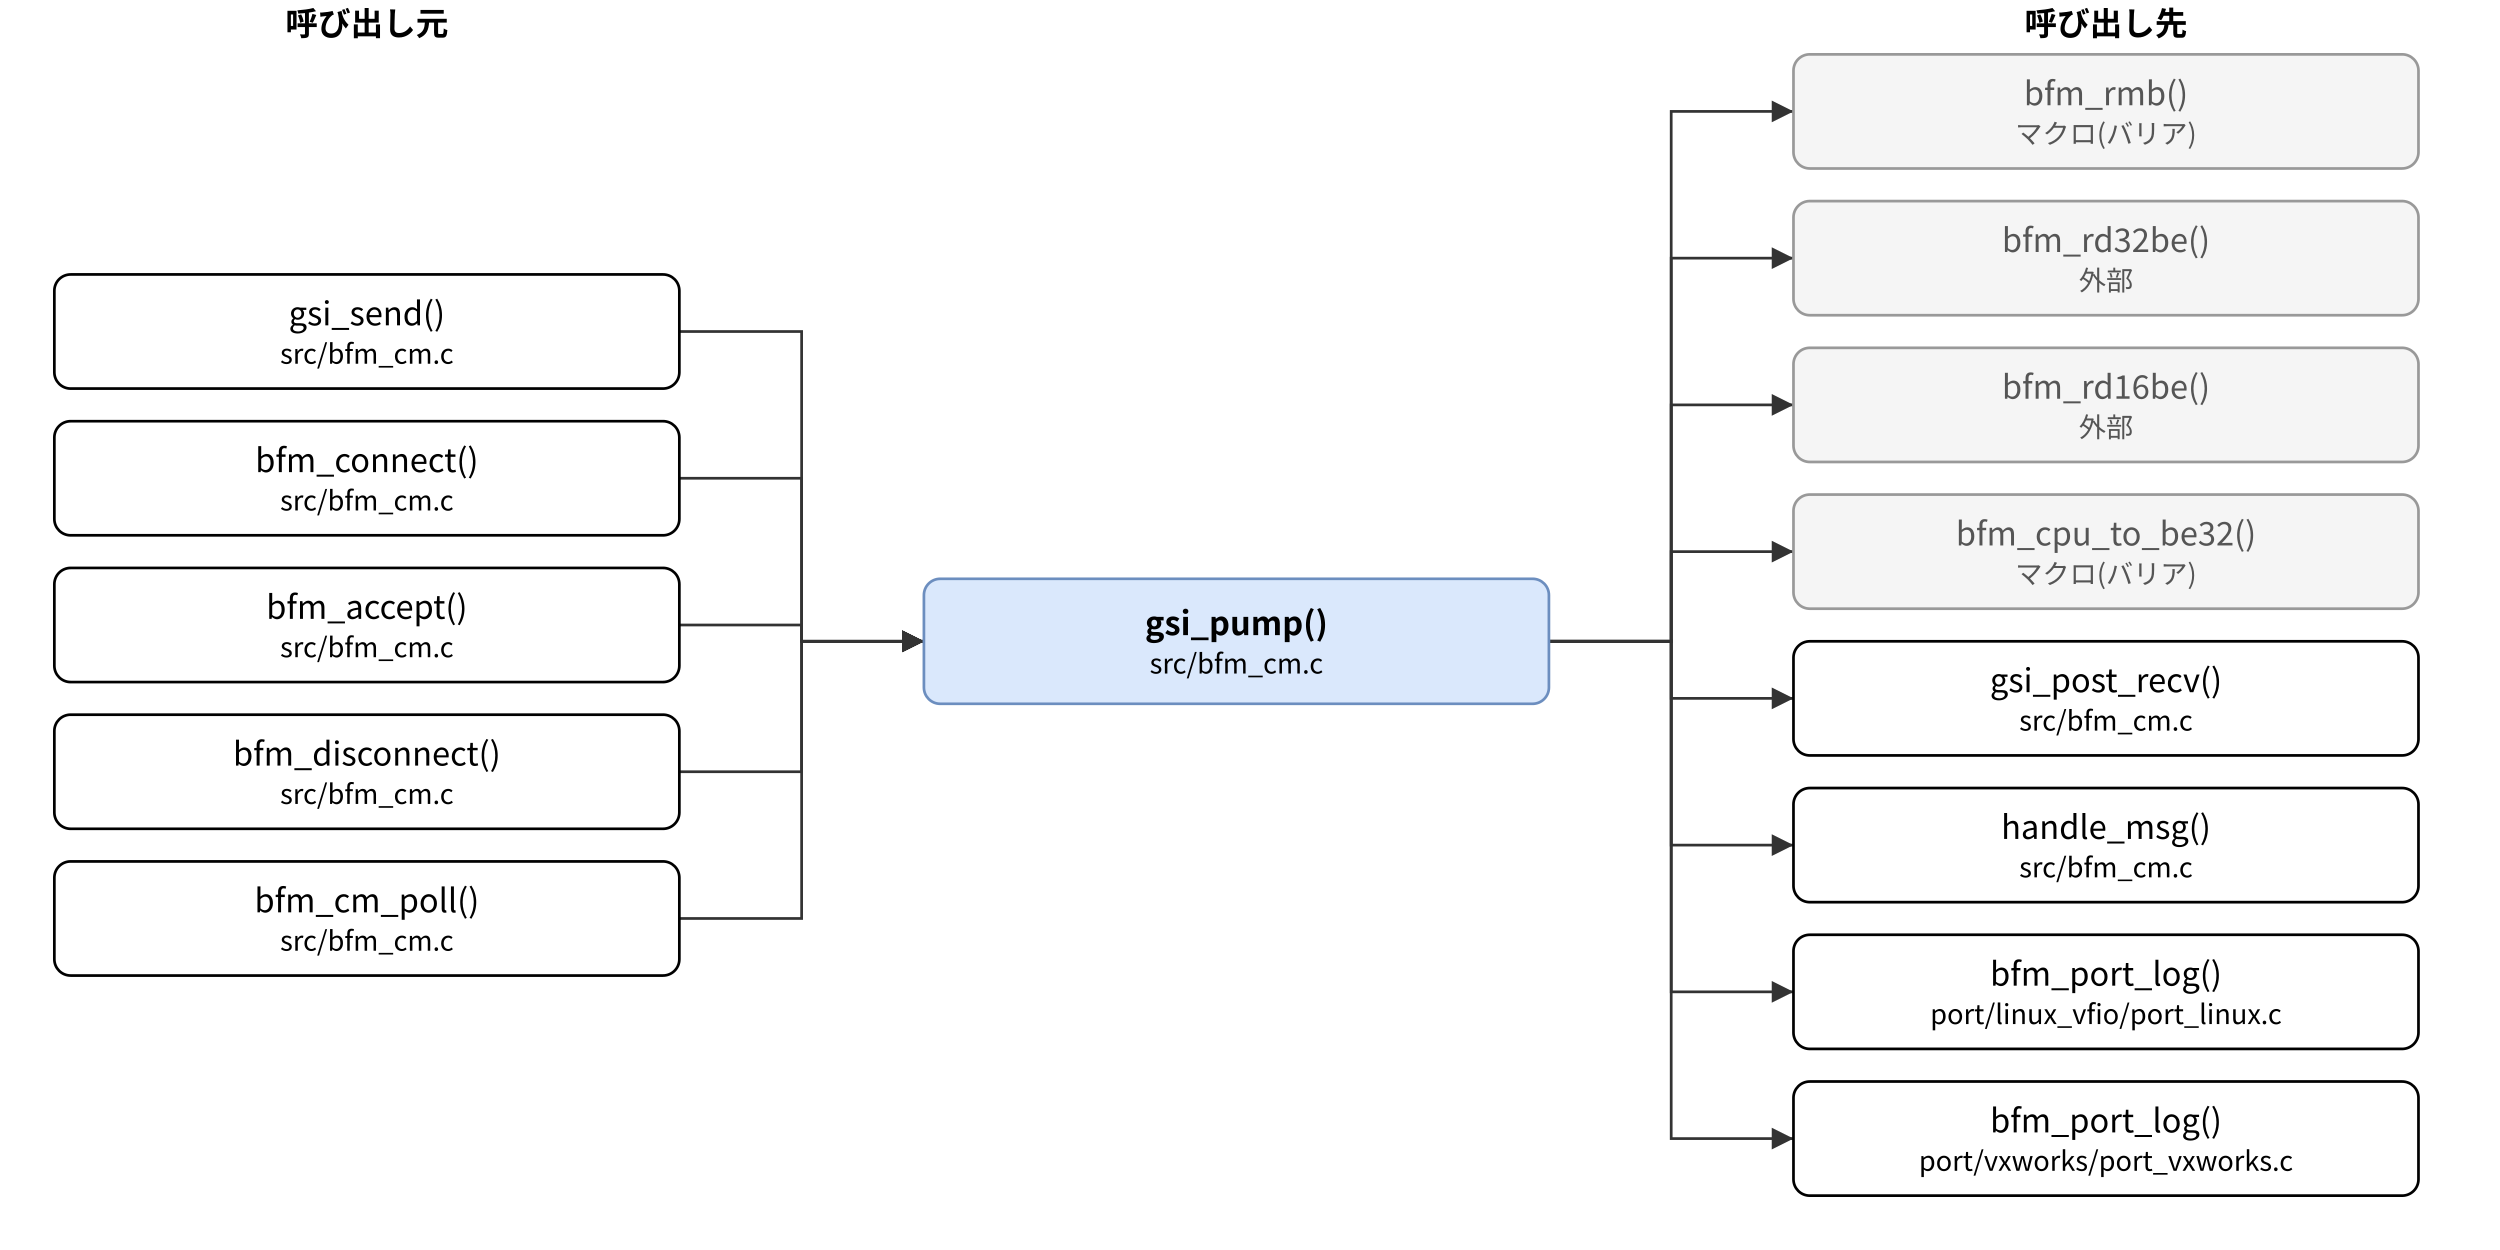
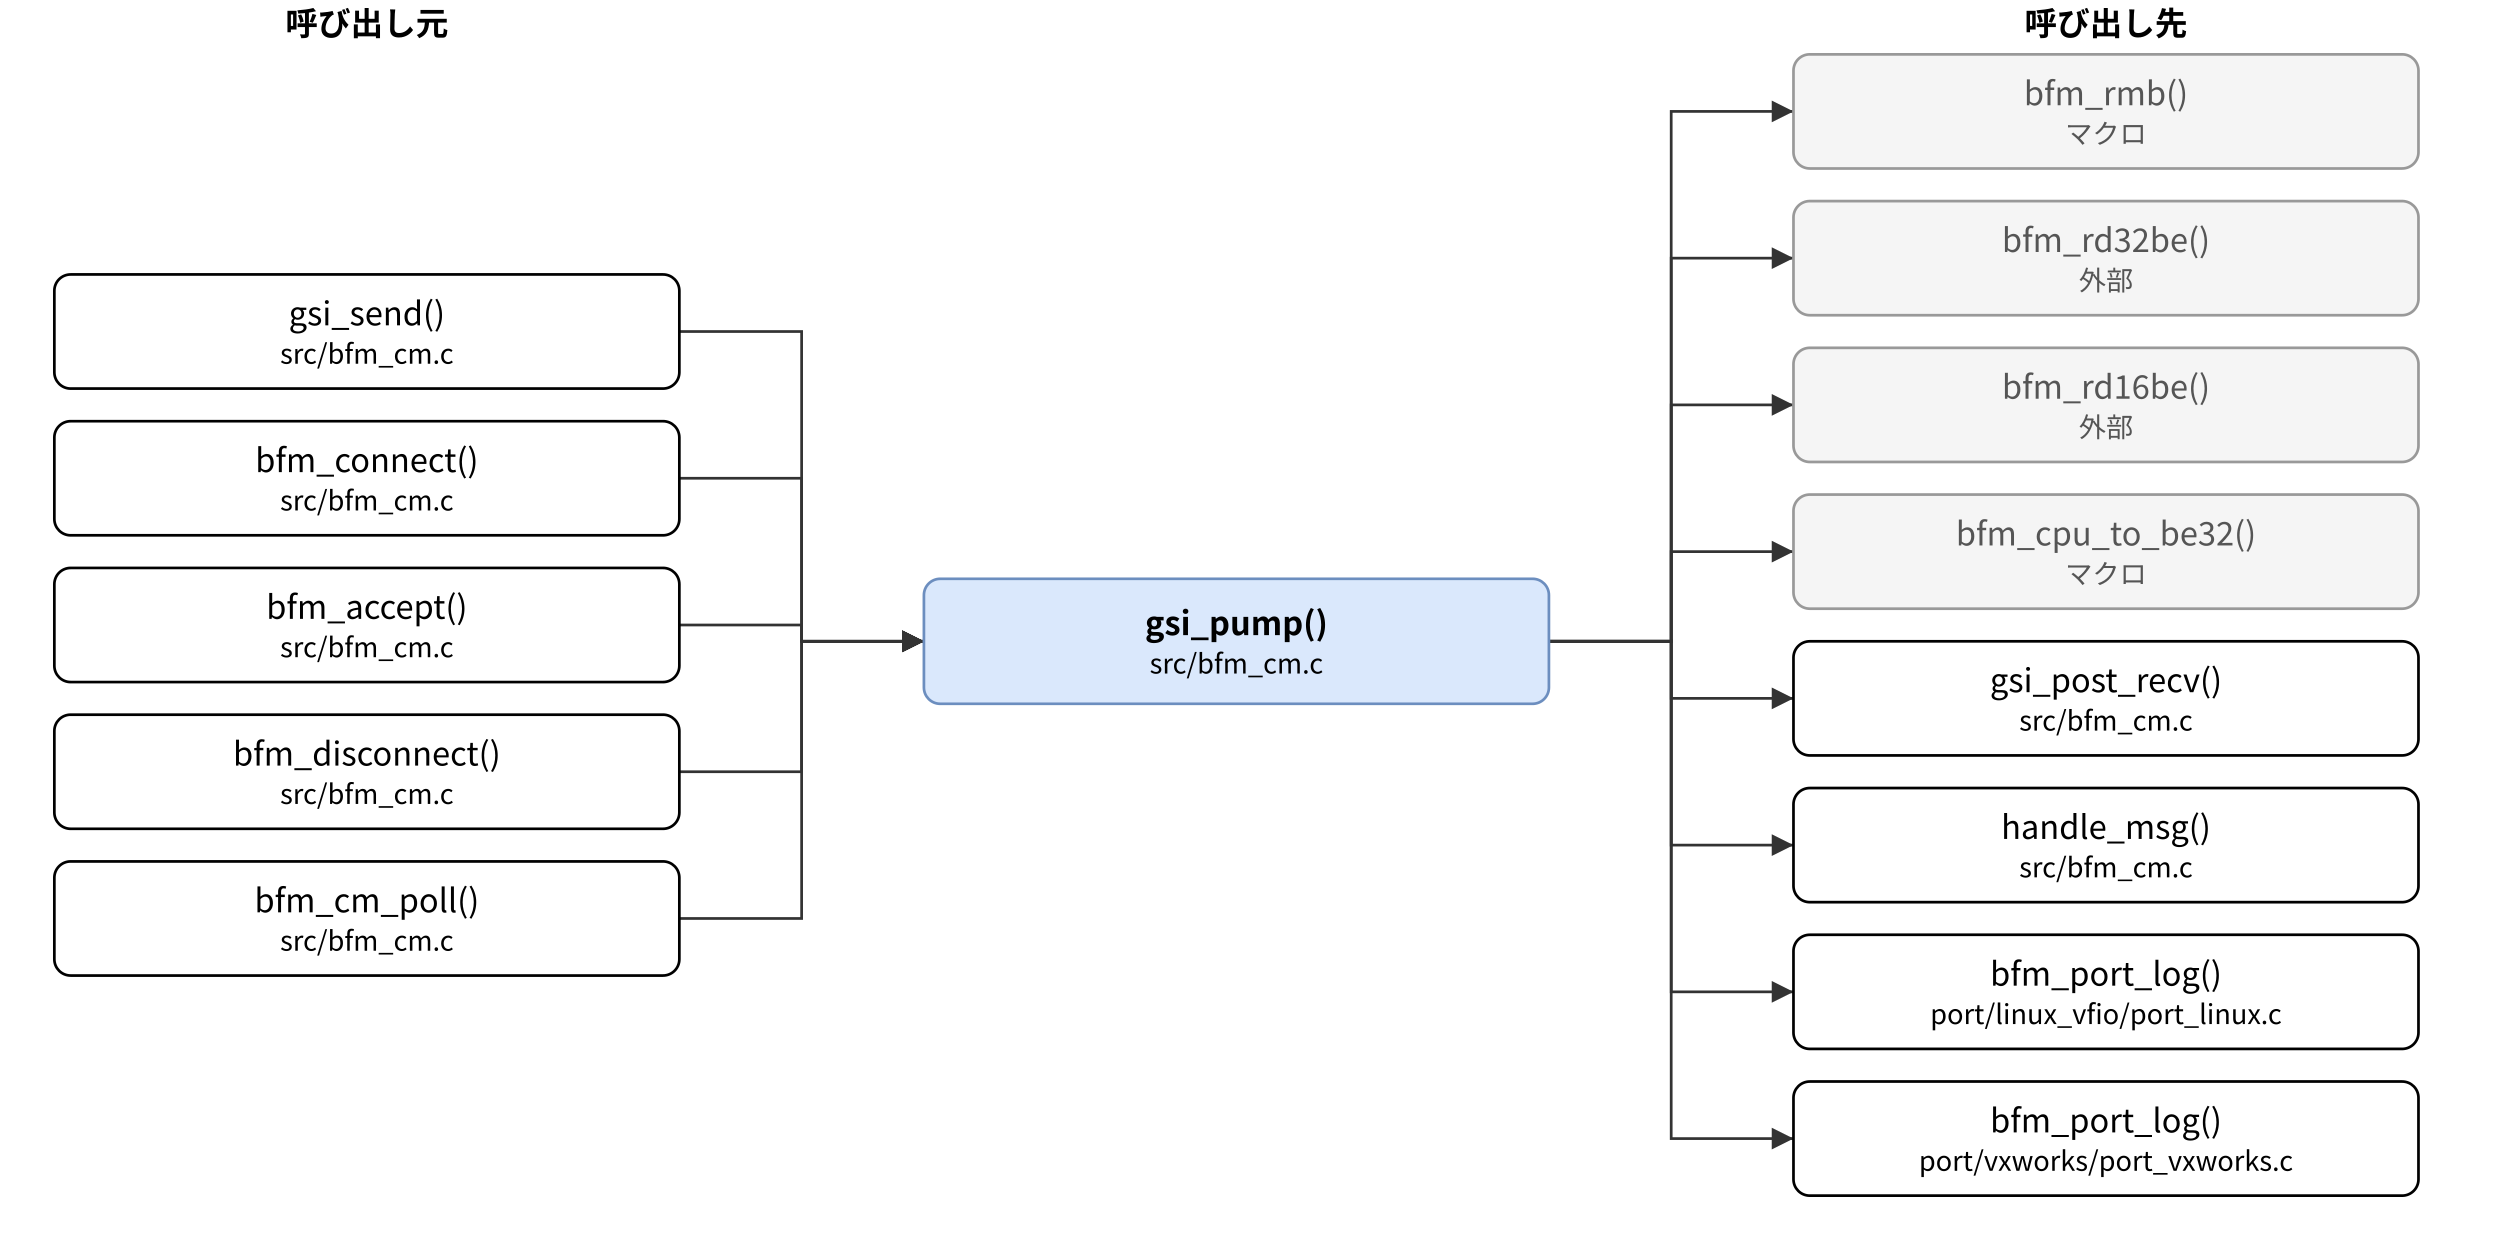
- <svg xmlns="http://www.w3.org/2000/svg" version="1.1" width="920" height="460" viewBox="0 0 920 460" font-family="Noto Sans CJK JP, Meiryo, sans-serif" content="&lt;mxfile host=&quot;bfmem-gen&quot; type=&quot;device&quot;&gt;&lt;diagram id=&quot;ae095e970646524ca0b9&quot; name=&quot;gsi_pump 関係&quot;&gt;&lt;mxGraphModel dx=&quot;800&quot; dy=&quot;600&quot; grid=&quot;0&quot; gridSize=&quot;10&quot; guides=&quot;1&quot; tooltips=&quot;1&quot; connect=&quot;1&quot; arrows=&quot;1&quot; fold=&quot;1&quot; page=&quot;0&quot; pageScale=&quot;1&quot; math=&quot;0&quot; shadow=&quot;0&quot;&gt;&lt;root&gt;&lt;mxCell id=&quot;0&quot;/&gt;&lt;mxCell id=&quot;1&quot; parent=&quot;0&quot;/&gt;&lt;mxCell id=&quot;c&quot; value=&quot;gsi_pump()&amp;lt;br&amp;gt;&amp;lt;font style=&amp;quot;font-size:10px&amp;quot;&amp;gt;src/bfm_cm.c&amp;lt;/font&amp;gt;&quot; style=&quot;rounded=1;whiteSpace=wrap;html=1;fillColor=#dae8fc;strokeColor=#6c8ebf;fontStyle=1;&quot; vertex=&quot;1&quot; parent=&quot;1&quot;&gt;&lt;mxGeometry x=&quot;340.0&quot; y=&quot;213.0&quot; width=&quot;230.0&quot; height=&quot;46.0&quot; as=&quot;geometry&quot;/&gt;&lt;/mxCell&gt;&lt;mxCell id=&quot;l0&quot; value=&quot;gsi_send()&amp;lt;br&amp;gt;&amp;lt;font style=&amp;quot;font-size:10px&amp;quot;&amp;gt;src/bfm_cm.c&amp;lt;/font&amp;gt;&quot; style=&quot;rounded=1;whiteSpace=wrap;html=1;&quot; vertex=&quot;1&quot; parent=&quot;1&quot;&gt;&lt;mxGeometry x=&quot;20.0&quot; y=&quot;101.0&quot; width=&quot;230.0&quot; height=&quot;42.0&quot; as=&quot;geometry&quot;/&gt;&lt;/mxCell&gt;&lt;mxCell id=&quot;l1&quot; value=&quot;bfm_connect()&amp;lt;br&amp;gt;&amp;lt;font style=&amp;quot;font-size:10px&amp;quot;&amp;gt;src/bfm_cm.c&amp;lt;/font&amp;gt;&quot; style=&quot;rounded=1;whiteSpace=wrap;html=1;&quot; vertex=&quot;1&quot; parent=&quot;1&quot;&gt;&lt;mxGeometry x=&quot;20.0&quot; y=&quot;155.0&quot; width=&quot;230.0&quot; height=&quot;42.0&quot; as=&quot;geometry&quot;/&gt;&lt;/mxCell&gt;&lt;mxCell id=&quot;l2&quot; value=&quot;bfm_accept()&amp;lt;br&amp;gt;&amp;lt;font style=&amp;quot;font-size:10px&amp;quot;&amp;gt;src/bfm_cm.c&amp;lt;/font&amp;gt;&quot; style=&quot;rounded=1;whiteSpace=wrap;html=1;&quot; vertex=&quot;1&quot; parent=&quot;1&quot;&gt;&lt;mxGeometry x=&quot;20.0&quot; y=&quot;209.0&quot; width=&quot;230.0&quot; height=&quot;42.0&quot; as=&quot;geometry&quot;/&gt;&lt;/mxCell&gt;&lt;mxCell id=&quot;l3&quot; value=&quot;bfm_disconnect()&amp;lt;br&amp;gt;&amp;lt;font style=&amp;quot;font-size:10px&amp;quot;&amp;gt;src/bfm_cm.c&amp;lt;/font&amp;gt;&quot; style=&quot;rounded=1;whiteSpace=wrap;html=1;&quot; vertex=&quot;1&quot; parent=&quot;1&quot;&gt;&lt;mxGeometry x=&quot;20.0&quot; y=&quot;263.0&quot; width=&quot;230.0&quot; height=&quot;42.0&quot; as=&quot;geometry&quot;/&gt;&lt;/mxCell&gt;&lt;mxCell id=&quot;l4&quot; value=&quot;bfm_cm_poll()&amp;lt;br&amp;gt;&amp;lt;font style=&amp;quot;font-size:10px&amp;quot;&amp;gt;src/bfm_cm.c&amp;lt;/font&amp;gt;&quot; style=&quot;rounded=1;whiteSpace=wrap;html=1;&quot; vertex=&quot;1&quot; parent=&quot;1&quot;&gt;&lt;mxGeometry x=&quot;20.0&quot; y=&quot;317.0&quot; width=&quot;230.0&quot; height=&quot;42.0&quot; as=&quot;geometry&quot;/&gt;&lt;/mxCell&gt;&lt;mxCell id=&quot;r0&quot; value=&quot;bfm_rmb()&amp;lt;br&amp;gt;&amp;lt;font style=&amp;quot;font-size:10px&amp;quot;&amp;gt;マクロ(バリア)&amp;lt;/font&amp;gt;&quot; style=&quot;rounded=1;whiteSpace=wrap;html=1;fillColor=#f5f5f5;strokeColor=#999999;fontColor=#555555;&quot; vertex=&quot;1&quot; parent=&quot;1&quot;&gt;&lt;mxGeometry x=&quot;660.0&quot; y=&quot;20.0&quot; width=&quot;230.0&quot; height=&quot;42.0&quot; as=&quot;geometry&quot;/&gt;&lt;/mxCell&gt;&lt;mxCell id=&quot;r1&quot; value=&quot;bfm_rd32be()&amp;lt;br&amp;gt;&amp;lt;font style=&amp;quot;font-size:10px&amp;quot;&amp;gt;外部&amp;lt;/font&amp;gt;&quot; style=&quot;rounded=1;whiteSpace=wrap;html=1;fillColor=#f5f5f5;strokeColor=#999999;fontColor=#555555;&quot; vertex=&quot;1&quot; parent=&quot;1&quot;&gt;&lt;mxGeometry x=&quot;660.0&quot; y=&quot;74.0&quot; width=&quot;230.0&quot; height=&quot;42.0&quot; as=&quot;geometry&quot;/&gt;&lt;/mxCell&gt;&lt;mxCell id=&quot;r2&quot; value=&quot;bfm_rd16be()&amp;lt;br&amp;gt;&amp;lt;font style=&amp;quot;font-size:10px&amp;quot;&amp;gt;外部&amp;lt;/font&amp;gt;&quot; style=&quot;rounded=1;whiteSpace=wrap;html=1;fillColor=#f5f5f5;strokeColor=#999999;fontColor=#555555;&quot; vertex=&quot;1&quot; parent=&quot;1&quot;&gt;&lt;mxGeometry x=&quot;660.0&quot; y=&quot;128.0&quot; width=&quot;230.0&quot; height=&quot;42.0&quot; as=&quot;geometry&quot;/&gt;&lt;/mxCell&gt;&lt;mxCell id=&quot;r3&quot; value=&quot;bfm_cpu_to_be32()&amp;lt;br&amp;gt;&amp;lt;font style=&amp;quot;font-size:10px&amp;quot;&amp;gt;マクロ(バリア)&amp;lt;/font&amp;gt;&quot; style=&quot;rounded=1;whiteSpace=wrap;html=1;fillColor=#f5f5f5;strokeColor=#999999;fontColor=#555555;&quot; vertex=&quot;1&quot; parent=&quot;1&quot;&gt;&lt;mxGeometry x=&quot;660.0&quot; y=&quot;182.0&quot; width=&quot;230.0&quot; height=&quot;42.0&quot; as=&quot;geometry&quot;/&gt;&lt;/mxCell&gt;&lt;mxCell id=&quot;r4&quot; value=&quot;gsi_post_recv()&amp;lt;br&amp;gt;&amp;lt;font style=&amp;quot;font-size:10px&amp;quot;&amp;gt;src/bfm_cm.c&amp;lt;/font&amp;gt;&quot; style=&quot;rounded=1;whiteSpace=wrap;html=1;&quot; vertex=&quot;1&quot; parent=&quot;1&quot;&gt;&lt;mxGeometry x=&quot;660.0&quot; y=&quot;236.0&quot; width=&quot;230.0&quot; height=&quot;42.0&quot; as=&quot;geometry&quot;/&gt;&lt;/mxCell&gt;&lt;mxCell id=&quot;r5&quot; value=&quot;handle_msg()&amp;lt;br&amp;gt;&amp;lt;font style=&amp;quot;font-size:10px&amp;quot;&amp;gt;src/bfm_cm.c&amp;lt;/font&amp;gt;&quot; style=&quot;rounded=1;whiteSpace=wrap;html=1;&quot; vertex=&quot;1&quot; parent=&quot;1&quot;&gt;&lt;mxGeometry x=&quot;660.0&quot; y=&quot;290.0&quot; width=&quot;230.0&quot; height=&quot;42.0&quot; as=&quot;geometry&quot;/&gt;&lt;/mxCell&gt;&lt;mxCell id=&quot;r6&quot; value=&quot;bfm_port_log()&amp;lt;br&amp;gt;&amp;lt;font style=&amp;quot;font-size:10px&amp;quot;&amp;gt;port/linux_vfio/port_linux.c&amp;lt;/font&amp;gt;&quot; style=&quot;rounded=1;whiteSpace=wrap;html=1;&quot; vertex=&quot;1&quot; parent=&quot;1&quot;&gt;&lt;mxGeometry x=&quot;660.0&quot; y=&quot;344.0&quot; width=&quot;230.0&quot; height=&quot;42.0&quot; as=&quot;geometry&quot;/&gt;&lt;/mxCell&gt;&lt;mxCell id=&quot;r7&quot; value=&quot;bfm_port_log()&amp;lt;br&amp;gt;&amp;lt;font style=&amp;quot;font-size:10px&amp;quot;&amp;gt;port/vxworks/port_vxworks.c&amp;lt;/font&amp;gt;&quot; style=&quot;rounded=1;whiteSpace=wrap;html=1;&quot; vertex=&quot;1&quot; parent=&quot;1&quot;&gt;&lt;mxGeometry x=&quot;660.0&quot; y=&quot;398.0&quot; width=&quot;230.0&quot; height=&quot;42.0&quot; as=&quot;geometry&quot;/&gt;&lt;/mxCell&gt;&lt;mxCell id=&quot;e0&quot; value=&quot;&quot; style=&quot;edgeStyle=none;html=1;rounded=0;endArrow=block;endFill=1;exitX=1;exitY=0.5;exitDx=0;exitDy=0;exitPerimeter=0;entryX=0;entryY=0.5;entryDx=0;entryDy=0;entryPerimeter=0;&quot; edge=&quot;1&quot; parent=&quot;1&quot; source=&quot;l0&quot; target=&quot;c&quot;&gt;&lt;mxGeometry relative=&quot;1&quot; as=&quot;geometry&quot;&gt;&lt;Array as=&quot;points&quot;&gt;&lt;mxPoint x=&quot;295.0&quot; y=&quot;122.0&quot;/&gt;&lt;mxPoint x=&quot;295.0&quot; y=&quot;236.0&quot;/&gt;&lt;/Array&gt;&lt;/mxGeometry&gt;&lt;/mxCell&gt;&lt;mxCell id=&quot;e1&quot; value=&quot;&quot; style=&quot;edgeStyle=none;html=1;rounded=0;endArrow=block;endFill=1;exitX=1;exitY=0.5;exitDx=0;exitDy=0;exitPerimeter=0;entryX=0;entryY=0.5;entryDx=0;entryDy=0;entryPerimeter=0;&quot; edge=&quot;1&quot; parent=&quot;1&quot; source=&quot;l1&quot; target=&quot;c&quot;&gt;&lt;mxGeometry relative=&quot;1&quot; as=&quot;geometry&quot;&gt;&lt;Array as=&quot;points&quot;&gt;&lt;mxPoint x=&quot;295.0&quot; y=&quot;176.0&quot;/&gt;&lt;mxPoint x=&quot;295.0&quot; y=&quot;236.0&quot;/&gt;&lt;/Array&gt;&lt;/mxGeometry&gt;&lt;/mxCell&gt;&lt;mxCell id=&quot;e2&quot; value=&quot;&quot; style=&quot;edgeStyle=none;html=1;rounded=0;endArrow=block;endFill=1;exitX=1;exitY=0.5;exitDx=0;exitDy=0;exitPerimeter=0;entryX=0;entryY=0.5;entryDx=0;entryDy=0;entryPerimeter=0;&quot; edge=&quot;1&quot; parent=&quot;1&quot; source=&quot;l2&quot; target=&quot;c&quot;&gt;&lt;mxGeometry relative=&quot;1&quot; as=&quot;geometry&quot;&gt;&lt;Array as=&quot;points&quot;&gt;&lt;mxPoint x=&quot;295.0&quot; y=&quot;230.0&quot;/&gt;&lt;mxPoint x=&quot;295.0&quot; y=&quot;236.0&quot;/&gt;&lt;/Array&gt;&lt;/mxGeometry&gt;&lt;/mxCell&gt;&lt;mxCell id=&quot;e3&quot; value=&quot;&quot; style=&quot;edgeStyle=none;html=1;rounded=0;endArrow=block;endFill=1;exitX=1;exitY=0.5;exitDx=0;exitDy=0;exitPerimeter=0;entryX=0;entryY=0.5;entryDx=0;entryDy=0;entryPerimeter=0;&quot; edge=&quot;1&quot; parent=&quot;1&quot; source=&quot;l3&quot; target=&quot;c&quot;&gt;&lt;mxGeometry relative=&quot;1&quot; as=&quot;geometry&quot;&gt;&lt;Array as=&quot;points&quot;&gt;&lt;mxPoint x=&quot;295.0&quot; y=&quot;284.0&quot;/&gt;&lt;mxPoint x=&quot;295.0&quot; y=&quot;236.0&quot;/&gt;&lt;/Array&gt;&lt;/mxGeometry&gt;&lt;/mxCell&gt;&lt;mxCell id=&quot;e4&quot; value=&quot;&quot; style=&quot;edgeStyle=none;html=1;rounded=0;endArrow=block;endFill=1;exitX=1;exitY=0.5;exitDx=0;exitDy=0;exitPerimeter=0;entryX=0;entryY=0.5;entryDx=0;entryDy=0;entryPerimeter=0;&quot; edge=&quot;1&quot; parent=&quot;1&quot; source=&quot;l4&quot; target=&quot;c&quot;&gt;&lt;mxGeometry relative=&quot;1&quot; as=&quot;geometry&quot;&gt;&lt;Array as=&quot;points&quot;&gt;&lt;mxPoint x=&quot;295.0&quot; y=&quot;338.0&quot;/&gt;&lt;mxPoint x=&quot;295.0&quot; y=&quot;236.0&quot;/&gt;&lt;/Array&gt;&lt;/mxGeometry&gt;&lt;/mxCell&gt;&lt;mxCell id=&quot;e5&quot; value=&quot;&quot; style=&quot;edgeStyle=none;html=1;rounded=0;endArrow=block;endFill=1;exitX=1;exitY=0.5;exitDx=0;exitDy=0;exitPerimeter=0;entryX=0;entryY=0.5;entryDx=0;entryDy=0;entryPerimeter=0;&quot; edge=&quot;1&quot; parent=&quot;1&quot; source=&quot;c&quot; target=&quot;r0&quot;&gt;&lt;mxGeometry relative=&quot;1&quot; as=&quot;geometry&quot;&gt;&lt;Array as=&quot;points&quot;&gt;&lt;mxPoint x=&quot;615.0&quot; y=&quot;236.0&quot;/&gt;&lt;mxPoint x=&quot;615.0&quot; y=&quot;41.0&quot;/&gt;&lt;/Array&gt;&lt;/mxGeometry&gt;&lt;/mxCell&gt;&lt;mxCell id=&quot;e6&quot; value=&quot;&quot; style=&quot;edgeStyle=none;html=1;rounded=0;endArrow=block;endFill=1;exitX=1;exitY=0.5;exitDx=0;exitDy=0;exitPerimeter=0;entryX=0;entryY=0.5;entryDx=0;entryDy=0;entryPerimeter=0;&quot; edge=&quot;1&quot; parent=&quot;1&quot; source=&quot;c&quot; target=&quot;r1&quot;&gt;&lt;mxGeometry relative=&quot;1&quot; as=&quot;geometry&quot;&gt;&lt;Array as=&quot;points&quot;&gt;&lt;mxPoint x=&quot;615.0&quot; y=&quot;236.0&quot;/&gt;&lt;mxPoint x=&quot;615.0&quot; y=&quot;95.0&quot;/&gt;&lt;/Array&gt;&lt;/mxGeometry&gt;&lt;/mxCell&gt;&lt;mxCell id=&quot;e7&quot; value=&quot;&quot; style=&quot;edgeStyle=none;html=1;rounded=0;endArrow=block;endFill=1;exitX=1;exitY=0.5;exitDx=0;exitDy=0;exitPerimeter=0;entryX=0;entryY=0.5;entryDx=0;entryDy=0;entryPerimeter=0;&quot; edge=&quot;1&quot; parent=&quot;1&quot; source=&quot;c&quot; target=&quot;r2&quot;&gt;&lt;mxGeometry relative=&quot;1&quot; as=&quot;geometry&quot;&gt;&lt;Array as=&quot;points&quot;&gt;&lt;mxPoint x=&quot;615.0&quot; y=&quot;236.0&quot;/&gt;&lt;mxPoint x=&quot;615.0&quot; y=&quot;149.0&quot;/&gt;&lt;/Array&gt;&lt;/mxGeometry&gt;&lt;/mxCell&gt;&lt;mxCell id=&quot;e8&quot; value=&quot;&quot; style=&quot;edgeStyle=none;html=1;rounded=0;endArrow=block;endFill=1;exitX=1;exitY=0.5;exitDx=0;exitDy=0;exitPerimeter=0;entryX=0;entryY=0.5;entryDx=0;entryDy=0;entryPerimeter=0;&quot; edge=&quot;1&quot; parent=&quot;1&quot; source=&quot;c&quot; target=&quot;r3&quot;&gt;&lt;mxGeometry relative=&quot;1&quot; as=&quot;geometry&quot;&gt;&lt;Array as=&quot;points&quot;&gt;&lt;mxPoint x=&quot;615.0&quot; y=&quot;236.0&quot;/&gt;&lt;mxPoint x=&quot;615.0&quot; y=&quot;203.0&quot;/&gt;&lt;/Array&gt;&lt;/mxGeometry&gt;&lt;/mxCell&gt;&lt;mxCell id=&quot;e9&quot; value=&quot;&quot; style=&quot;edgeStyle=none;html=1;rounded=0;endArrow=block;endFill=1;exitX=1;exitY=0.5;exitDx=0;exitDy=0;exitPerimeter=0;entryX=0;entryY=0.5;entryDx=0;entryDy=0;entryPerimeter=0;&quot; edge=&quot;1&quot; parent=&quot;1&quot; source=&quot;c&quot; target=&quot;r4&quot;&gt;&lt;mxGeometry relative=&quot;1&quot; as=&quot;geometry&quot;&gt;&lt;Array as=&quot;points&quot;&gt;&lt;mxPoint x=&quot;615.0&quot; y=&quot;236.0&quot;/&gt;&lt;mxPoint x=&quot;615.0&quot; y=&quot;257.0&quot;/&gt;&lt;/Array&gt;&lt;/mxGeometry&gt;&lt;/mxCell&gt;&lt;mxCell id=&quot;e10&quot; value=&quot;&quot; style=&quot;edgeStyle=none;html=1;rounded=0;endArrow=block;endFill=1;exitX=1;exitY=0.5;exitDx=0;exitDy=0;exitPerimeter=0;entryX=0;entryY=0.5;entryDx=0;entryDy=0;entryPerimeter=0;&quot; edge=&quot;1&quot; parent=&quot;1&quot; source=&quot;c&quot; target=&quot;r5&quot;&gt;&lt;mxGeometry relative=&quot;1&quot; as=&quot;geometry&quot;&gt;&lt;Array as=&quot;points&quot;&gt;&lt;mxPoint x=&quot;615.0&quot; y=&quot;236.0&quot;/&gt;&lt;mxPoint x=&quot;615.0&quot; y=&quot;311.0&quot;/&gt;&lt;/Array&gt;&lt;/mxGeometry&gt;&lt;/mxCell&gt;&lt;mxCell id=&quot;e11&quot; value=&quot;&quot; style=&quot;edgeStyle=none;html=1;rounded=0;endArrow=block;endFill=1;exitX=1;exitY=0.5;exitDx=0;exitDy=0;exitPerimeter=0;entryX=0;entryY=0.5;entryDx=0;entryDy=0;entryPerimeter=0;&quot; edge=&quot;1&quot; parent=&quot;1&quot; source=&quot;c&quot; target=&quot;r6&quot;&gt;&lt;mxGeometry relative=&quot;1&quot; as=&quot;geometry&quot;&gt;&lt;Array as=&quot;points&quot;&gt;&lt;mxPoint x=&quot;615.0&quot; y=&quot;236.0&quot;/&gt;&lt;mxPoint x=&quot;615.0&quot; y=&quot;365.0&quot;/&gt;&lt;/Array&gt;&lt;/mxGeometry&gt;&lt;/mxCell&gt;&lt;mxCell id=&quot;e12&quot; value=&quot;&quot; style=&quot;edgeStyle=none;html=1;rounded=0;endArrow=block;endFill=1;exitX=1;exitY=0.5;exitDx=0;exitDy=0;exitPerimeter=0;entryX=0;entryY=0.5;entryDx=0;entryDy=0;entryPerimeter=0;&quot; edge=&quot;1&quot; parent=&quot;1&quot; source=&quot;c&quot; target=&quot;r7&quot;&gt;&lt;mxGeometry relative=&quot;1&quot; as=&quot;geometry&quot;&gt;&lt;Array as=&quot;points&quot;&gt;&lt;mxPoint x=&quot;615.0&quot; y=&quot;236.0&quot;/&gt;&lt;mxPoint x=&quot;615.0&quot; y=&quot;419.0&quot;/&gt;&lt;/Array&gt;&lt;/mxGeometry&gt;&lt;/mxCell&gt;&lt;mxCell id=&quot;h0&quot; value=&quot;呼び出し元&quot; style=&quot;text;html=1;align=center;fontStyle=1;&quot; vertex=&quot;1&quot; parent=&quot;1&quot;&gt;&lt;mxGeometry x=&quot;55.0&quot; y=&quot;0&quot; width=&quot;160&quot; height=&quot;18&quot; as=&quot;geometry&quot;/&gt;&lt;/mxCell&gt;&lt;mxCell id=&quot;h1&quot; value=&quot;呼び出し先&quot; style=&quot;text;html=1;align=center;fontStyle=1;&quot; vertex=&quot;1&quot; parent=&quot;1&quot;&gt;&lt;mxGeometry x=&quot;695.0&quot; y=&quot;0&quot; width=&quot;160&quot; height=&quot;18&quot; as=&quot;geometry&quot;/&gt;&lt;/mxCell&gt;&lt;/root&gt;&lt;/mxGraphModel&gt;&lt;/diagram&gt;&lt;/mxfile&gt;">
+ <svg xmlns="http://www.w3.org/2000/svg" version="1.1" width="920" height="460" viewBox="0 0 920 460" font-family="Noto Sans CJK JP, Meiryo, sans-serif" content="&lt;mxfile host=&quot;bfmem-gen&quot; type=&quot;device&quot;&gt;&lt;diagram id=&quot;ae095e970646524ca0b9&quot; name=&quot;gsi_pump 関係&quot;&gt;&lt;mxGraphModel dx=&quot;800&quot; dy=&quot;600&quot; grid=&quot;0&quot; gridSize=&quot;10&quot; guides=&quot;1&quot; tooltips=&quot;1&quot; connect=&quot;1&quot; arrows=&quot;1&quot; fold=&quot;1&quot; page=&quot;0&quot; pageScale=&quot;1&quot; math=&quot;0&quot; shadow=&quot;0&quot;&gt;&lt;root&gt;&lt;mxCell id=&quot;0&quot;/&gt;&lt;mxCell id=&quot;1&quot; parent=&quot;0&quot;/&gt;&lt;mxCell id=&quot;c&quot; value=&quot;gsi_pump()&amp;lt;br&amp;gt;&amp;lt;font style=&amp;quot;font-size:10px&amp;quot;&amp;gt;src/bfm_cm.c&amp;lt;/font&amp;gt;&quot; style=&quot;rounded=1;whiteSpace=wrap;html=1;fillColor=#dae8fc;strokeColor=#6c8ebf;fontStyle=1;&quot; vertex=&quot;1&quot; parent=&quot;1&quot;&gt;&lt;mxGeometry x=&quot;340.0&quot; y=&quot;213.0&quot; width=&quot;230.0&quot; height=&quot;46.0&quot; as=&quot;geometry&quot;/&gt;&lt;/mxCell&gt;&lt;mxCell id=&quot;l0&quot; value=&quot;gsi_send()&amp;lt;br&amp;gt;&amp;lt;font style=&amp;quot;font-size:10px&amp;quot;&amp;gt;src/bfm_cm.c&amp;lt;/font&amp;gt;&quot; style=&quot;rounded=1;whiteSpace=wrap;html=1;&quot; vertex=&quot;1&quot; parent=&quot;1&quot;&gt;&lt;mxGeometry x=&quot;20.0&quot; y=&quot;101.0&quot; width=&quot;230.0&quot; height=&quot;42.0&quot; as=&quot;geometry&quot;/&gt;&lt;/mxCell&gt;&lt;mxCell id=&quot;l1&quot; value=&quot;bfm_connect()&amp;lt;br&amp;gt;&amp;lt;font style=&amp;quot;font-size:10px&amp;quot;&amp;gt;src/bfm_cm.c&amp;lt;/font&amp;gt;&quot; style=&quot;rounded=1;whiteSpace=wrap;html=1;&quot; vertex=&quot;1&quot; parent=&quot;1&quot;&gt;&lt;mxGeometry x=&quot;20.0&quot; y=&quot;155.0&quot; width=&quot;230.0&quot; height=&quot;42.0&quot; as=&quot;geometry&quot;/&gt;&lt;/mxCell&gt;&lt;mxCell id=&quot;l2&quot; value=&quot;bfm_accept()&amp;lt;br&amp;gt;&amp;lt;font style=&amp;quot;font-size:10px&amp;quot;&amp;gt;src/bfm_cm.c&amp;lt;/font&amp;gt;&quot; style=&quot;rounded=1;whiteSpace=wrap;html=1;&quot; vertex=&quot;1&quot; parent=&quot;1&quot;&gt;&lt;mxGeometry x=&quot;20.0&quot; y=&quot;209.0&quot; width=&quot;230.0&quot; height=&quot;42.0&quot; as=&quot;geometry&quot;/&gt;&lt;/mxCell&gt;&lt;mxCell id=&quot;l3&quot; value=&quot;bfm_disconnect()&amp;lt;br&amp;gt;&amp;lt;font style=&amp;quot;font-size:10px&amp;quot;&amp;gt;src/bfm_cm.c&amp;lt;/font&amp;gt;&quot; style=&quot;rounded=1;whiteSpace=wrap;html=1;&quot; vertex=&quot;1&quot; parent=&quot;1&quot;&gt;&lt;mxGeometry x=&quot;20.0&quot; y=&quot;263.0&quot; width=&quot;230.0&quot; height=&quot;42.0&quot; as=&quot;geometry&quot;/&gt;&lt;/mxCell&gt;&lt;mxCell id=&quot;l4&quot; value=&quot;bfm_cm_poll()&amp;lt;br&amp;gt;&amp;lt;font style=&amp;quot;font-size:10px&amp;quot;&amp;gt;src/bfm_cm.c&amp;lt;/font&amp;gt;&quot; style=&quot;rounded=1;whiteSpace=wrap;html=1;&quot; vertex=&quot;1&quot; parent=&quot;1&quot;&gt;&lt;mxGeometry x=&quot;20.0&quot; y=&quot;317.0&quot; width=&quot;230.0&quot; height=&quot;42.0&quot; as=&quot;geometry&quot;/&gt;&lt;/mxCell&gt;&lt;mxCell id=&quot;r0&quot; value=&quot;bfm_rmb()&amp;lt;br&amp;gt;&amp;lt;font style=&amp;quot;font-size:10px&amp;quot;&amp;gt;マクロ&amp;lt;/font&amp;gt;&quot; style=&quot;rounded=1;whiteSpace=wrap;html=1;fillColor=#f5f5f5;strokeColor=#999999;fontColor=#555555;&quot; vertex=&quot;1&quot; parent=&quot;1&quot;&gt;&lt;mxGeometry x=&quot;660.0&quot; y=&quot;20.0&quot; width=&quot;230.0&quot; height=&quot;42.0&quot; as=&quot;geometry&quot;/&gt;&lt;/mxCell&gt;&lt;mxCell id=&quot;r1&quot; value=&quot;bfm_rd32be()&amp;lt;br&amp;gt;&amp;lt;font style=&amp;quot;font-size:10px&amp;quot;&amp;gt;外部&amp;lt;/font&amp;gt;&quot; style=&quot;rounded=1;whiteSpace=wrap;html=1;fillColor=#f5f5f5;strokeColor=#999999;fontColor=#555555;&quot; vertex=&quot;1&quot; parent=&quot;1&quot;&gt;&lt;mxGeometry x=&quot;660.0&quot; y=&quot;74.0&quot; width=&quot;230.0&quot; height=&quot;42.0&quot; as=&quot;geometry&quot;/&gt;&lt;/mxCell&gt;&lt;mxCell id=&quot;r2&quot; value=&quot;bfm_rd16be()&amp;lt;br&amp;gt;&amp;lt;font style=&amp;quot;font-size:10px&amp;quot;&amp;gt;外部&amp;lt;/font&amp;gt;&quot; style=&quot;rounded=1;whiteSpace=wrap;html=1;fillColor=#f5f5f5;strokeColor=#999999;fontColor=#555555;&quot; vertex=&quot;1&quot; parent=&quot;1&quot;&gt;&lt;mxGeometry x=&quot;660.0&quot; y=&quot;128.0&quot; width=&quot;230.0&quot; height=&quot;42.0&quot; as=&quot;geometry&quot;/&gt;&lt;/mxCell&gt;&lt;mxCell id=&quot;r3&quot; value=&quot;bfm_cpu_to_be32()&amp;lt;br&amp;gt;&amp;lt;font style=&amp;quot;font-size:10px&amp;quot;&amp;gt;マクロ&amp;lt;/font&amp;gt;&quot; style=&quot;rounded=1;whiteSpace=wrap;html=1;fillColor=#f5f5f5;strokeColor=#999999;fontColor=#555555;&quot; vertex=&quot;1&quot; parent=&quot;1&quot;&gt;&lt;mxGeometry x=&quot;660.0&quot; y=&quot;182.0&quot; width=&quot;230.0&quot; height=&quot;42.0&quot; as=&quot;geometry&quot;/&gt;&lt;/mxCell&gt;&lt;mxCell id=&quot;r4&quot; value=&quot;gsi_post_recv()&amp;lt;br&amp;gt;&amp;lt;font style=&amp;quot;font-size:10px&amp;quot;&amp;gt;src/bfm_cm.c&amp;lt;/font&amp;gt;&quot; style=&quot;rounded=1;whiteSpace=wrap;html=1;&quot; vertex=&quot;1&quot; parent=&quot;1&quot;&gt;&lt;mxGeometry x=&quot;660.0&quot; y=&quot;236.0&quot; width=&quot;230.0&quot; height=&quot;42.0&quot; as=&quot;geometry&quot;/&gt;&lt;/mxCell&gt;&lt;mxCell id=&quot;r5&quot; value=&quot;handle_msg()&amp;lt;br&amp;gt;&amp;lt;font style=&amp;quot;font-size:10px&amp;quot;&amp;gt;src/bfm_cm.c&amp;lt;/font&amp;gt;&quot; style=&quot;rounded=1;whiteSpace=wrap;html=1;&quot; vertex=&quot;1&quot; parent=&quot;1&quot;&gt;&lt;mxGeometry x=&quot;660.0&quot; y=&quot;290.0&quot; width=&quot;230.0&quot; height=&quot;42.0&quot; as=&quot;geometry&quot;/&gt;&lt;/mxCell&gt;&lt;mxCell id=&quot;r6&quot; value=&quot;bfm_port_log()&amp;lt;br&amp;gt;&amp;lt;font style=&amp;quot;font-size:10px&amp;quot;&amp;gt;port/linux_vfio/port_linux.c&amp;lt;/font&amp;gt;&quot; style=&quot;rounded=1;whiteSpace=wrap;html=1;&quot; vertex=&quot;1&quot; parent=&quot;1&quot;&gt;&lt;mxGeometry x=&quot;660.0&quot; y=&quot;344.0&quot; width=&quot;230.0&quot; height=&quot;42.0&quot; as=&quot;geometry&quot;/&gt;&lt;/mxCell&gt;&lt;mxCell id=&quot;r7&quot; value=&quot;bfm_port_log()&amp;lt;br&amp;gt;&amp;lt;font style=&amp;quot;font-size:10px&amp;quot;&amp;gt;port/vxworks/port_vxworks.c&amp;lt;/font&amp;gt;&quot; style=&quot;rounded=1;whiteSpace=wrap;html=1;&quot; vertex=&quot;1&quot; parent=&quot;1&quot;&gt;&lt;mxGeometry x=&quot;660.0&quot; y=&quot;398.0&quot; width=&quot;230.0&quot; height=&quot;42.0&quot; as=&quot;geometry&quot;/&gt;&lt;/mxCell&gt;&lt;mxCell id=&quot;e0&quot; value=&quot;&quot; style=&quot;edgeStyle=none;html=1;rounded=0;endArrow=block;endFill=1;exitX=1;exitY=0.5;exitDx=0;exitDy=0;exitPerimeter=0;entryX=0;entryY=0.5;entryDx=0;entryDy=0;entryPerimeter=0;&quot; edge=&quot;1&quot; parent=&quot;1&quot; source=&quot;l0&quot; target=&quot;c&quot;&gt;&lt;mxGeometry relative=&quot;1&quot; as=&quot;geometry&quot;&gt;&lt;Array as=&quot;points&quot;&gt;&lt;mxPoint x=&quot;295.0&quot; y=&quot;122.0&quot;/&gt;&lt;mxPoint x=&quot;295.0&quot; y=&quot;236.0&quot;/&gt;&lt;/Array&gt;&lt;/mxGeometry&gt;&lt;/mxCell&gt;&lt;mxCell id=&quot;e1&quot; value=&quot;&quot; style=&quot;edgeStyle=none;html=1;rounded=0;endArrow=block;endFill=1;exitX=1;exitY=0.5;exitDx=0;exitDy=0;exitPerimeter=0;entryX=0;entryY=0.5;entryDx=0;entryDy=0;entryPerimeter=0;&quot; edge=&quot;1&quot; parent=&quot;1&quot; source=&quot;l1&quot; target=&quot;c&quot;&gt;&lt;mxGeometry relative=&quot;1&quot; as=&quot;geometry&quot;&gt;&lt;Array as=&quot;points&quot;&gt;&lt;mxPoint x=&quot;295.0&quot; y=&quot;176.0&quot;/&gt;&lt;mxPoint x=&quot;295.0&quot; y=&quot;236.0&quot;/&gt;&lt;/Array&gt;&lt;/mxGeometry&gt;&lt;/mxCell&gt;&lt;mxCell id=&quot;e2&quot; value=&quot;&quot; style=&quot;edgeStyle=none;html=1;rounded=0;endArrow=block;endFill=1;exitX=1;exitY=0.5;exitDx=0;exitDy=0;exitPerimeter=0;entryX=0;entryY=0.5;entryDx=0;entryDy=0;entryPerimeter=0;&quot; edge=&quot;1&quot; parent=&quot;1&quot; source=&quot;l2&quot; target=&quot;c&quot;&gt;&lt;mxGeometry relative=&quot;1&quot; as=&quot;geometry&quot;&gt;&lt;Array as=&quot;points&quot;&gt;&lt;mxPoint x=&quot;295.0&quot; y=&quot;230.0&quot;/&gt;&lt;mxPoint x=&quot;295.0&quot; y=&quot;236.0&quot;/&gt;&lt;/Array&gt;&lt;/mxGeometry&gt;&lt;/mxCell&gt;&lt;mxCell id=&quot;e3&quot; value=&quot;&quot; style=&quot;edgeStyle=none;html=1;rounded=0;endArrow=block;endFill=1;exitX=1;exitY=0.5;exitDx=0;exitDy=0;exitPerimeter=0;entryX=0;entryY=0.5;entryDx=0;entryDy=0;entryPerimeter=0;&quot; edge=&quot;1&quot; parent=&quot;1&quot; source=&quot;l3&quot; target=&quot;c&quot;&gt;&lt;mxGeometry relative=&quot;1&quot; as=&quot;geometry&quot;&gt;&lt;Array as=&quot;points&quot;&gt;&lt;mxPoint x=&quot;295.0&quot; y=&quot;284.0&quot;/&gt;&lt;mxPoint x=&quot;295.0&quot; y=&quot;236.0&quot;/&gt;&lt;/Array&gt;&lt;/mxGeometry&gt;&lt;/mxCell&gt;&lt;mxCell id=&quot;e4&quot; value=&quot;&quot; style=&quot;edgeStyle=none;html=1;rounded=0;endArrow=block;endFill=1;exitX=1;exitY=0.5;exitDx=0;exitDy=0;exitPerimeter=0;entryX=0;entryY=0.5;entryDx=0;entryDy=0;entryPerimeter=0;&quot; edge=&quot;1&quot; parent=&quot;1&quot; source=&quot;l4&quot; target=&quot;c&quot;&gt;&lt;mxGeometry relative=&quot;1&quot; as=&quot;geometry&quot;&gt;&lt;Array as=&quot;points&quot;&gt;&lt;mxPoint x=&quot;295.0&quot; y=&quot;338.0&quot;/&gt;&lt;mxPoint x=&quot;295.0&quot; y=&quot;236.0&quot;/&gt;&lt;/Array&gt;&lt;/mxGeometry&gt;&lt;/mxCell&gt;&lt;mxCell id=&quot;e5&quot; value=&quot;&quot; style=&quot;edgeStyle=none;html=1;rounded=0;endArrow=block;endFill=1;exitX=1;exitY=0.5;exitDx=0;exitDy=0;exitPerimeter=0;entryX=0;entryY=0.5;entryDx=0;entryDy=0;entryPerimeter=0;&quot; edge=&quot;1&quot; parent=&quot;1&quot; source=&quot;c&quot; target=&quot;r0&quot;&gt;&lt;mxGeometry relative=&quot;1&quot; as=&quot;geometry&quot;&gt;&lt;Array as=&quot;points&quot;&gt;&lt;mxPoint x=&quot;615.0&quot; y=&quot;236.0&quot;/&gt;&lt;mxPoint x=&quot;615.0&quot; y=&quot;41.0&quot;/&gt;&lt;/Array&gt;&lt;/mxGeometry&gt;&lt;/mxCell&gt;&lt;mxCell id=&quot;e6&quot; value=&quot;&quot; style=&quot;edgeStyle=none;html=1;rounded=0;endArrow=block;endFill=1;exitX=1;exitY=0.5;exitDx=0;exitDy=0;exitPerimeter=0;entryX=0;entryY=0.5;entryDx=0;entryDy=0;entryPerimeter=0;&quot; edge=&quot;1&quot; parent=&quot;1&quot; source=&quot;c&quot; target=&quot;r1&quot;&gt;&lt;mxGeometry relative=&quot;1&quot; as=&quot;geometry&quot;&gt;&lt;Array as=&quot;points&quot;&gt;&lt;mxPoint x=&quot;615.0&quot; y=&quot;236.0&quot;/&gt;&lt;mxPoint x=&quot;615.0&quot; y=&quot;95.0&quot;/&gt;&lt;/Array&gt;&lt;/mxGeometry&gt;&lt;/mxCell&gt;&lt;mxCell id=&quot;e7&quot; value=&quot;&quot; style=&quot;edgeStyle=none;html=1;rounded=0;endArrow=block;endFill=1;exitX=1;exitY=0.5;exitDx=0;exitDy=0;exitPerimeter=0;entryX=0;entryY=0.5;entryDx=0;entryDy=0;entryPerimeter=0;&quot; edge=&quot;1&quot; parent=&quot;1&quot; source=&quot;c&quot; target=&quot;r2&quot;&gt;&lt;mxGeometry relative=&quot;1&quot; as=&quot;geometry&quot;&gt;&lt;Array as=&quot;points&quot;&gt;&lt;mxPoint x=&quot;615.0&quot; y=&quot;236.0&quot;/&gt;&lt;mxPoint x=&quot;615.0&quot; y=&quot;149.0&quot;/&gt;&lt;/Array&gt;&lt;/mxGeometry&gt;&lt;/mxCell&gt;&lt;mxCell id=&quot;e8&quot; value=&quot;&quot; style=&quot;edgeStyle=none;html=1;rounded=0;endArrow=block;endFill=1;exitX=1;exitY=0.5;exitDx=0;exitDy=0;exitPerimeter=0;entryX=0;entryY=0.5;entryDx=0;entryDy=0;entryPerimeter=0;&quot; edge=&quot;1&quot; parent=&quot;1&quot; source=&quot;c&quot; target=&quot;r3&quot;&gt;&lt;mxGeometry relative=&quot;1&quot; as=&quot;geometry&quot;&gt;&lt;Array as=&quot;points&quot;&gt;&lt;mxPoint x=&quot;615.0&quot; y=&quot;236.0&quot;/&gt;&lt;mxPoint x=&quot;615.0&quot; y=&quot;203.0&quot;/&gt;&lt;/Array&gt;&lt;/mxGeometry&gt;&lt;/mxCell&gt;&lt;mxCell id=&quot;e9&quot; value=&quot;&quot; style=&quot;edgeStyle=none;html=1;rounded=0;endArrow=block;endFill=1;exitX=1;exitY=0.5;exitDx=0;exitDy=0;exitPerimeter=0;entryX=0;entryY=0.5;entryDx=0;entryDy=0;entryPerimeter=0;&quot; edge=&quot;1&quot; parent=&quot;1&quot; source=&quot;c&quot; target=&quot;r4&quot;&gt;&lt;mxGeometry relative=&quot;1&quot; as=&quot;geometry&quot;&gt;&lt;Array as=&quot;points&quot;&gt;&lt;mxPoint x=&quot;615.0&quot; y=&quot;236.0&quot;/&gt;&lt;mxPoint x=&quot;615.0&quot; y=&quot;257.0&quot;/&gt;&lt;/Array&gt;&lt;/mxGeometry&gt;&lt;/mxCell&gt;&lt;mxCell id=&quot;e10&quot; value=&quot;&quot; style=&quot;edgeStyle=none;html=1;rounded=0;endArrow=block;endFill=1;exitX=1;exitY=0.5;exitDx=0;exitDy=0;exitPerimeter=0;entryX=0;entryY=0.5;entryDx=0;entryDy=0;entryPerimeter=0;&quot; edge=&quot;1&quot; parent=&quot;1&quot; source=&quot;c&quot; target=&quot;r5&quot;&gt;&lt;mxGeometry relative=&quot;1&quot; as=&quot;geometry&quot;&gt;&lt;Array as=&quot;points&quot;&gt;&lt;mxPoint x=&quot;615.0&quot; y=&quot;236.0&quot;/&gt;&lt;mxPoint x=&quot;615.0&quot; y=&quot;311.0&quot;/&gt;&lt;/Array&gt;&lt;/mxGeometry&gt;&lt;/mxCell&gt;&lt;mxCell id=&quot;e11&quot; value=&quot;&quot; style=&quot;edgeStyle=none;html=1;rounded=0;endArrow=block;endFill=1;exitX=1;exitY=0.5;exitDx=0;exitDy=0;exitPerimeter=0;entryX=0;entryY=0.5;entryDx=0;entryDy=0;entryPerimeter=0;&quot; edge=&quot;1&quot; parent=&quot;1&quot; source=&quot;c&quot; target=&quot;r6&quot;&gt;&lt;mxGeometry relative=&quot;1&quot; as=&quot;geometry&quot;&gt;&lt;Array as=&quot;points&quot;&gt;&lt;mxPoint x=&quot;615.0&quot; y=&quot;236.0&quot;/&gt;&lt;mxPoint x=&quot;615.0&quot; y=&quot;365.0&quot;/&gt;&lt;/Array&gt;&lt;/mxGeometry&gt;&lt;/mxCell&gt;&lt;mxCell id=&quot;e12&quot; value=&quot;&quot; style=&quot;edgeStyle=none;html=1;rounded=0;endArrow=block;endFill=1;exitX=1;exitY=0.5;exitDx=0;exitDy=0;exitPerimeter=0;entryX=0;entryY=0.5;entryDx=0;entryDy=0;entryPerimeter=0;&quot; edge=&quot;1&quot; parent=&quot;1&quot; source=&quot;c&quot; target=&quot;r7&quot;&gt;&lt;mxGeometry relative=&quot;1&quot; as=&quot;geometry&quot;&gt;&lt;Array as=&quot;points&quot;&gt;&lt;mxPoint x=&quot;615.0&quot; y=&quot;236.0&quot;/&gt;&lt;mxPoint x=&quot;615.0&quot; y=&quot;419.0&quot;/&gt;&lt;/Array&gt;&lt;/mxGeometry&gt;&lt;/mxCell&gt;&lt;mxCell id=&quot;h0&quot; value=&quot;呼び出し元&quot; style=&quot;text;html=1;align=center;fontStyle=1;&quot; vertex=&quot;1&quot; parent=&quot;1&quot;&gt;&lt;mxGeometry x=&quot;55.0&quot; y=&quot;0&quot; width=&quot;160&quot; height=&quot;18&quot; as=&quot;geometry&quot;/&gt;&lt;/mxCell&gt;&lt;mxCell id=&quot;h1&quot; value=&quot;呼び出し先&quot; style=&quot;text;html=1;align=center;fontStyle=1;&quot; vertex=&quot;1&quot; parent=&quot;1&quot;&gt;&lt;mxGeometry x=&quot;695.0&quot; y=&quot;0&quot; width=&quot;160&quot; height=&quot;18&quot; as=&quot;geometry&quot;/&gt;&lt;/mxCell&gt;&lt;/root&gt;&lt;/mxGraphModel&gt;&lt;/diagram&gt;&lt;/mxfile&gt;">
  <defs>
    <marker id="a" viewBox="0 0 10 10" refX="10" refY="5" markerWidth="8" markerHeight="8" orient="auto-start-reverse">
      <path d="M0,0 L10,5 L0,10 z" fill="#333333" />
    </marker>
  </defs>
  <rect x="0" y="0" width="920" height="460" fill="#ffffff" />
  <text x="135.0" y="13" font-size="12" font-weight="bold" text-anchor="middle">呼び出し元</text>
  <text x="775.0" y="13" font-size="12" font-weight="bold" text-anchor="middle">呼び出し先</text>
  <polyline points="250.0,122.0 295.0,122.0 295.0,236.0 340.0,236.0" fill="none" stroke="#333333" marker-end="url(#a)" />
  <polyline points="250.0,176.0 295.0,176.0 295.0,236.0 340.0,236.0" fill="none" stroke="#333333" marker-end="url(#a)" />
  <polyline points="250.0,230.0 295.0,230.0 295.0,236.0 340.0,236.0" fill="none" stroke="#333333" marker-end="url(#a)" />
  <polyline points="250.0,284.0 295.0,284.0 295.0,236.0 340.0,236.0" fill="none" stroke="#333333" marker-end="url(#a)" />
  <polyline points="250.0,338.0 295.0,338.0 295.0,236.0 340.0,236.0" fill="none" stroke="#333333" marker-end="url(#a)" />
  <polyline points="570.0,236.0 615.0,236.0 615.0,41.0 660.0,41.0" fill="none" stroke="#333333" marker-end="url(#a)" />
  <polyline points="570.0,236.0 615.0,236.0 615.0,95.0 660.0,95.0" fill="none" stroke="#333333" marker-end="url(#a)" />
  <polyline points="570.0,236.0 615.0,236.0 615.0,149.0 660.0,149.0" fill="none" stroke="#333333" marker-end="url(#a)" />
  <polyline points="570.0,236.0 615.0,236.0 615.0,203.0 660.0,203.0" fill="none" stroke="#333333" marker-end="url(#a)" />
  <polyline points="570.0,236.0 615.0,236.0 615.0,257.0 660.0,257.0" fill="none" stroke="#333333" marker-end="url(#a)" />
  <polyline points="570.0,236.0 615.0,236.0 615.0,311.0 660.0,311.0" fill="none" stroke="#333333" marker-end="url(#a)" />
  <polyline points="570.0,236.0 615.0,236.0 615.0,365.0 660.0,365.0" fill="none" stroke="#333333" marker-end="url(#a)" />
  <polyline points="570.0,236.0 615.0,236.0 615.0,419.0 660.0,419.0" fill="none" stroke="#333333" marker-end="url(#a)" />
  <rect x="340.0" y="213.0" width="230.0" height="46.0" rx="6" fill="#dae8fc" stroke="#6c8ebf" />
  <text x="455.0" y="228.5" font-size="12" text-anchor="middle" dominant-baseline="central" fill="#000000" font-weight="bold">gsi_pump()</text>
  <text x="455.0" y="243.5" font-size="10" text-anchor="middle" dominant-baseline="central" fill="#000000">src/bfm_cm.c</text>
  <rect x="20.0" y="101.0" width="230.0" height="42.0" rx="6" fill="#ffffff" stroke="#000000" />
  <text x="135.0" y="114.5" font-size="12" text-anchor="middle" dominant-baseline="central" fill="#000000">gsi_send()</text>
  <text x="135.0" y="129.5" font-size="10" text-anchor="middle" dominant-baseline="central" fill="#000000">src/bfm_cm.c</text>
  <rect x="20.0" y="155.0" width="230.0" height="42.0" rx="6" fill="#ffffff" stroke="#000000" />
  <text x="135.0" y="168.5" font-size="12" text-anchor="middle" dominant-baseline="central" fill="#000000">bfm_connect()</text>
  <text x="135.0" y="183.5" font-size="10" text-anchor="middle" dominant-baseline="central" fill="#000000">src/bfm_cm.c</text>
  <rect x="20.0" y="209.0" width="230.0" height="42.0" rx="6" fill="#ffffff" stroke="#000000" />
  <text x="135.0" y="222.5" font-size="12" text-anchor="middle" dominant-baseline="central" fill="#000000">bfm_accept()</text>
  <text x="135.0" y="237.5" font-size="10" text-anchor="middle" dominant-baseline="central" fill="#000000">src/bfm_cm.c</text>
  <rect x="20.0" y="263.0" width="230.0" height="42.0" rx="6" fill="#ffffff" stroke="#000000" />
  <text x="135.0" y="276.5" font-size="12" text-anchor="middle" dominant-baseline="central" fill="#000000">bfm_disconnect()</text>
  <text x="135.0" y="291.5" font-size="10" text-anchor="middle" dominant-baseline="central" fill="#000000">src/bfm_cm.c</text>
  <rect x="20.0" y="317.0" width="230.0" height="42.0" rx="6" fill="#ffffff" stroke="#000000" />
  <text x="135.0" y="330.5" font-size="12" text-anchor="middle" dominant-baseline="central" fill="#000000">bfm_cm_poll()</text>
  <text x="135.0" y="345.5" font-size="10" text-anchor="middle" dominant-baseline="central" fill="#000000">src/bfm_cm.c</text>
  <rect x="660.0" y="20.0" width="230.0" height="42.0" rx="6" fill="#f5f5f5" stroke="#999999" />
  <text x="775.0" y="33.5" font-size="12" text-anchor="middle" dominant-baseline="central" fill="#555555">bfm_rmb()</text>
-   <text x="775.0" y="48.5" font-size="10" text-anchor="middle" dominant-baseline="central" fill="#555555">マクロ(バリア)</text>
+   <text x="775.0" y="48.5" font-size="10" text-anchor="middle" dominant-baseline="central" fill="#555555">マクロ</text>
  <rect x="660.0" y="74.0" width="230.0" height="42.0" rx="6" fill="#f5f5f5" stroke="#999999" />
  <text x="775.0" y="87.5" font-size="12" text-anchor="middle" dominant-baseline="central" fill="#555555">bfm_rd32be()</text>
  <text x="775.0" y="102.5" font-size="10" text-anchor="middle" dominant-baseline="central" fill="#555555">外部</text>
  <rect x="660.0" y="128.0" width="230.0" height="42.0" rx="6" fill="#f5f5f5" stroke="#999999" />
  <text x="775.0" y="141.5" font-size="12" text-anchor="middle" dominant-baseline="central" fill="#555555">bfm_rd16be()</text>
  <text x="775.0" y="156.5" font-size="10" text-anchor="middle" dominant-baseline="central" fill="#555555">外部</text>
  <rect x="660.0" y="182.0" width="230.0" height="42.0" rx="6" fill="#f5f5f5" stroke="#999999" />
  <text x="775.0" y="195.5" font-size="12" text-anchor="middle" dominant-baseline="central" fill="#555555">bfm_cpu_to_be32()</text>
-   <text x="775.0" y="210.5" font-size="10" text-anchor="middle" dominant-baseline="central" fill="#555555">マクロ(バリア)</text>
+   <text x="775.0" y="210.5" font-size="10" text-anchor="middle" dominant-baseline="central" fill="#555555">マクロ</text>
  <rect x="660.0" y="236.0" width="230.0" height="42.0" rx="6" fill="#ffffff" stroke="#000000" />
  <text x="775.0" y="249.5" font-size="12" text-anchor="middle" dominant-baseline="central" fill="#000000">gsi_post_recv()</text>
  <text x="775.0" y="264.5" font-size="10" text-anchor="middle" dominant-baseline="central" fill="#000000">src/bfm_cm.c</text>
  <rect x="660.0" y="290.0" width="230.0" height="42.0" rx="6" fill="#ffffff" stroke="#000000" />
  <text x="775.0" y="303.5" font-size="12" text-anchor="middle" dominant-baseline="central" fill="#000000">handle_msg()</text>
  <text x="775.0" y="318.5" font-size="10" text-anchor="middle" dominant-baseline="central" fill="#000000">src/bfm_cm.c</text>
  <rect x="660.0" y="344.0" width="230.0" height="42.0" rx="6" fill="#ffffff" stroke="#000000" />
  <text x="775.0" y="357.5" font-size="12" text-anchor="middle" dominant-baseline="central" fill="#000000">bfm_port_log()</text>
  <text x="775.0" y="372.5" font-size="10" text-anchor="middle" dominant-baseline="central" fill="#000000">port/linux_vfio/port_linux.c</text>
  <rect x="660.0" y="398.0" width="230.0" height="42.0" rx="6" fill="#ffffff" stroke="#000000" />
  <text x="775.0" y="411.5" font-size="12" text-anchor="middle" dominant-baseline="central" fill="#000000">bfm_port_log()</text>
  <text x="775.0" y="426.5" font-size="10" text-anchor="middle" dominant-baseline="central" fill="#000000">port/vxworks/port_vxworks.c</text>
</svg>
